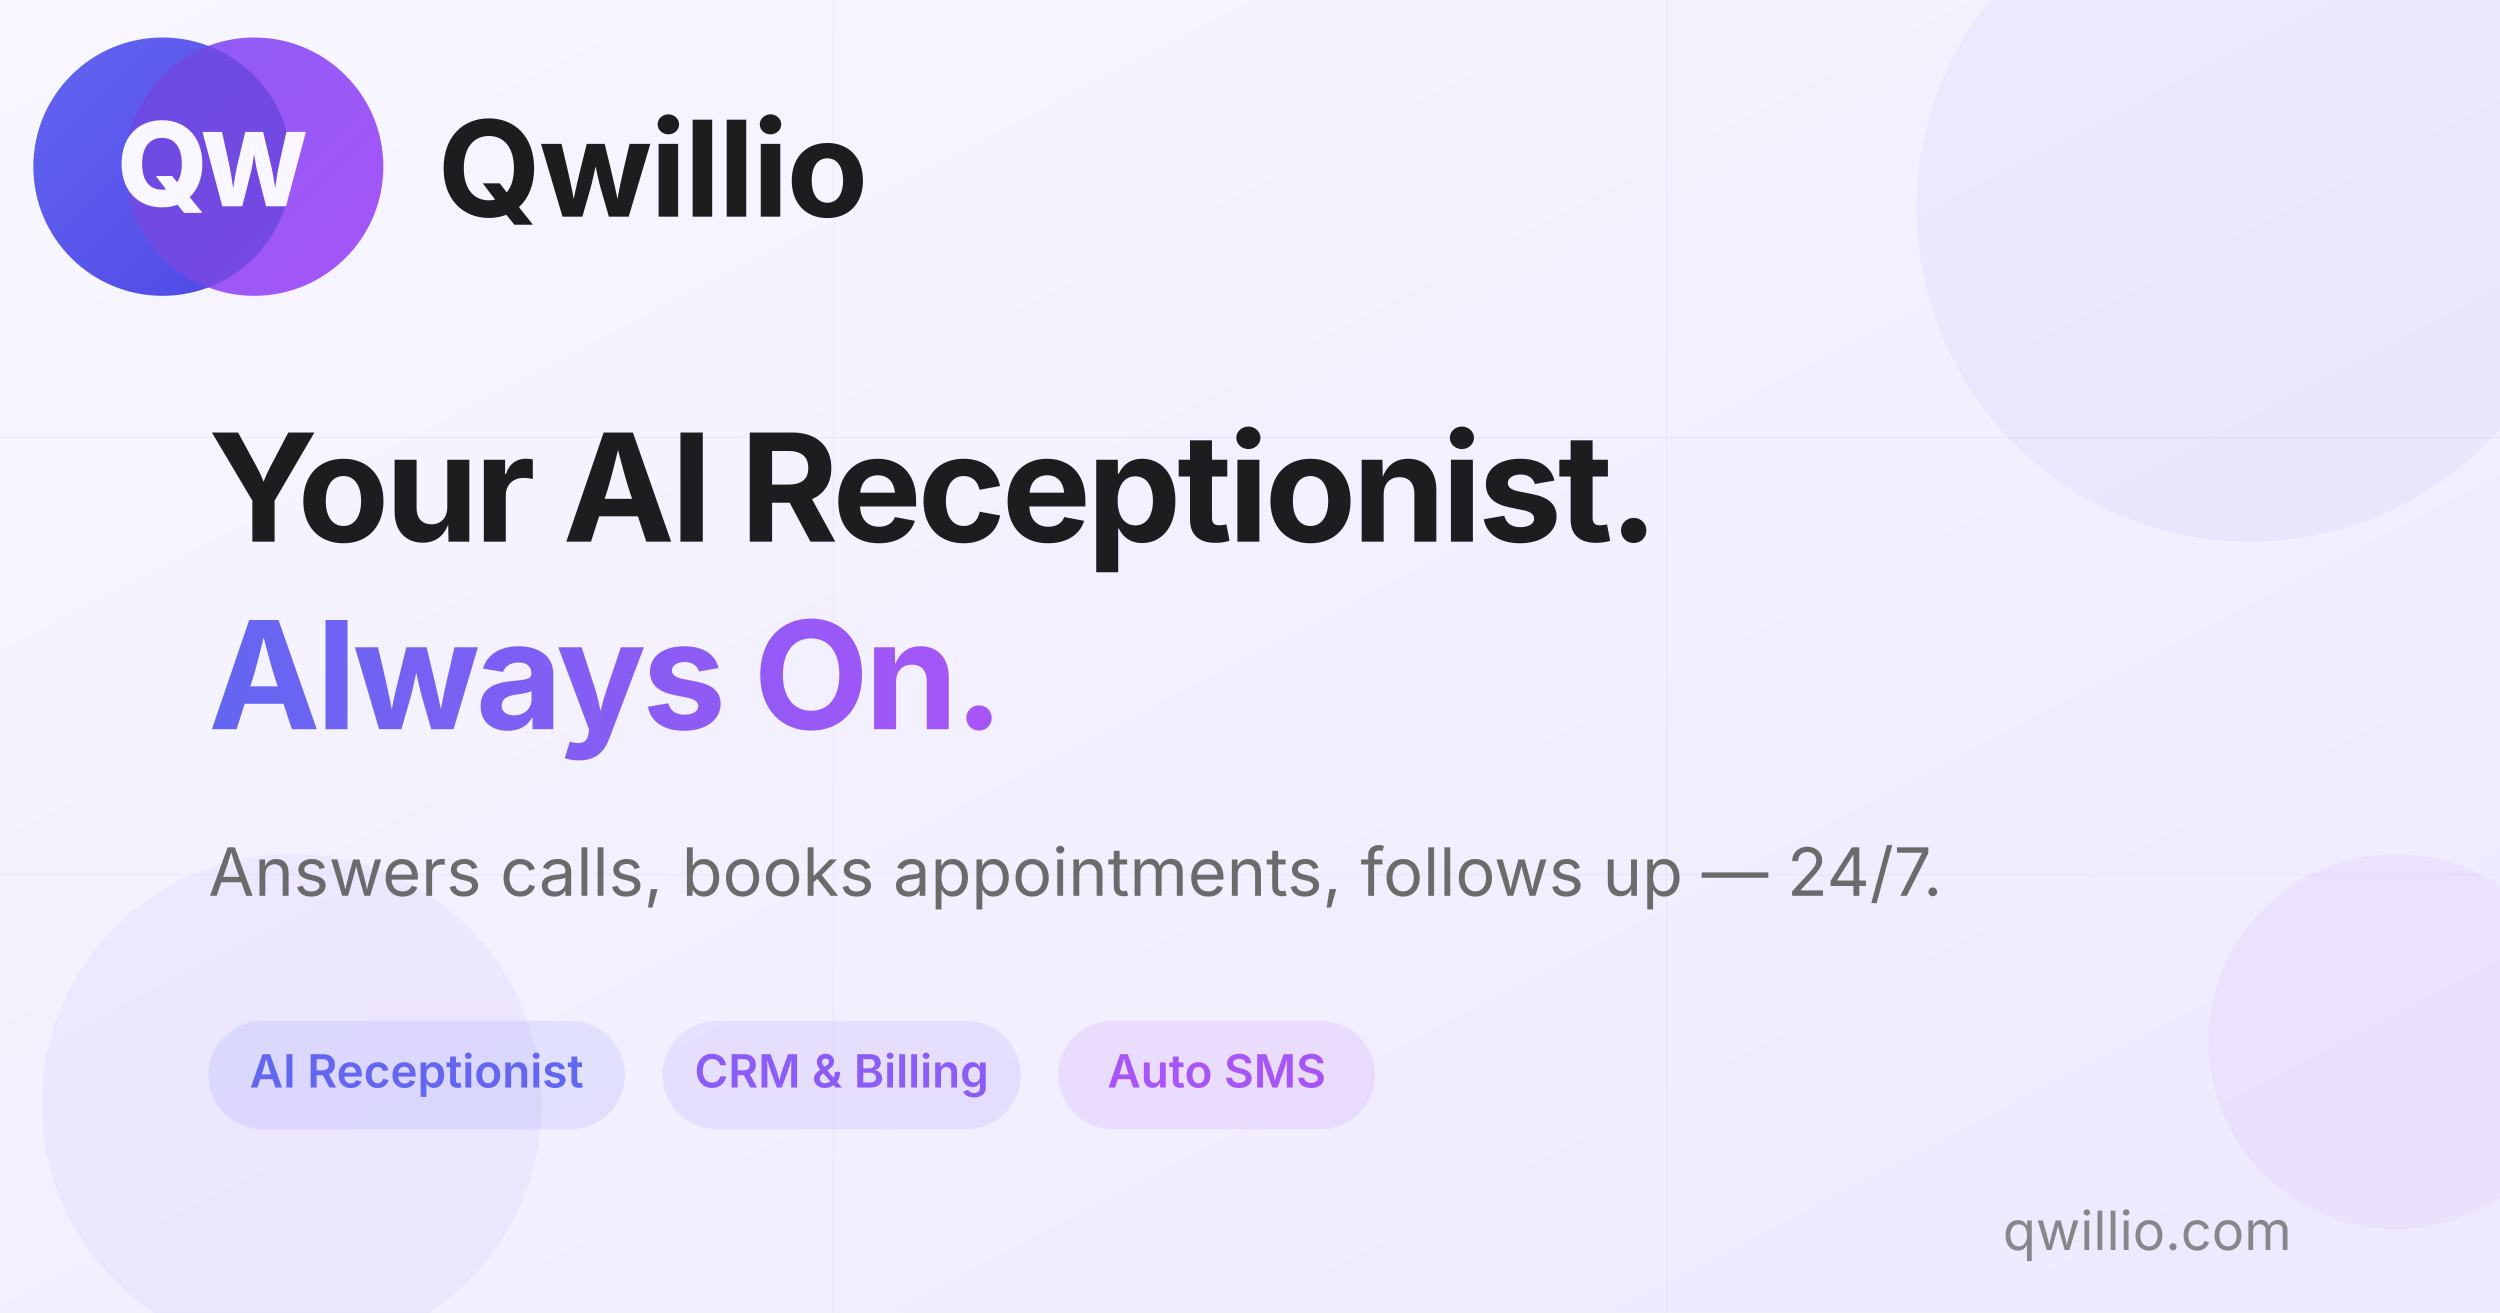
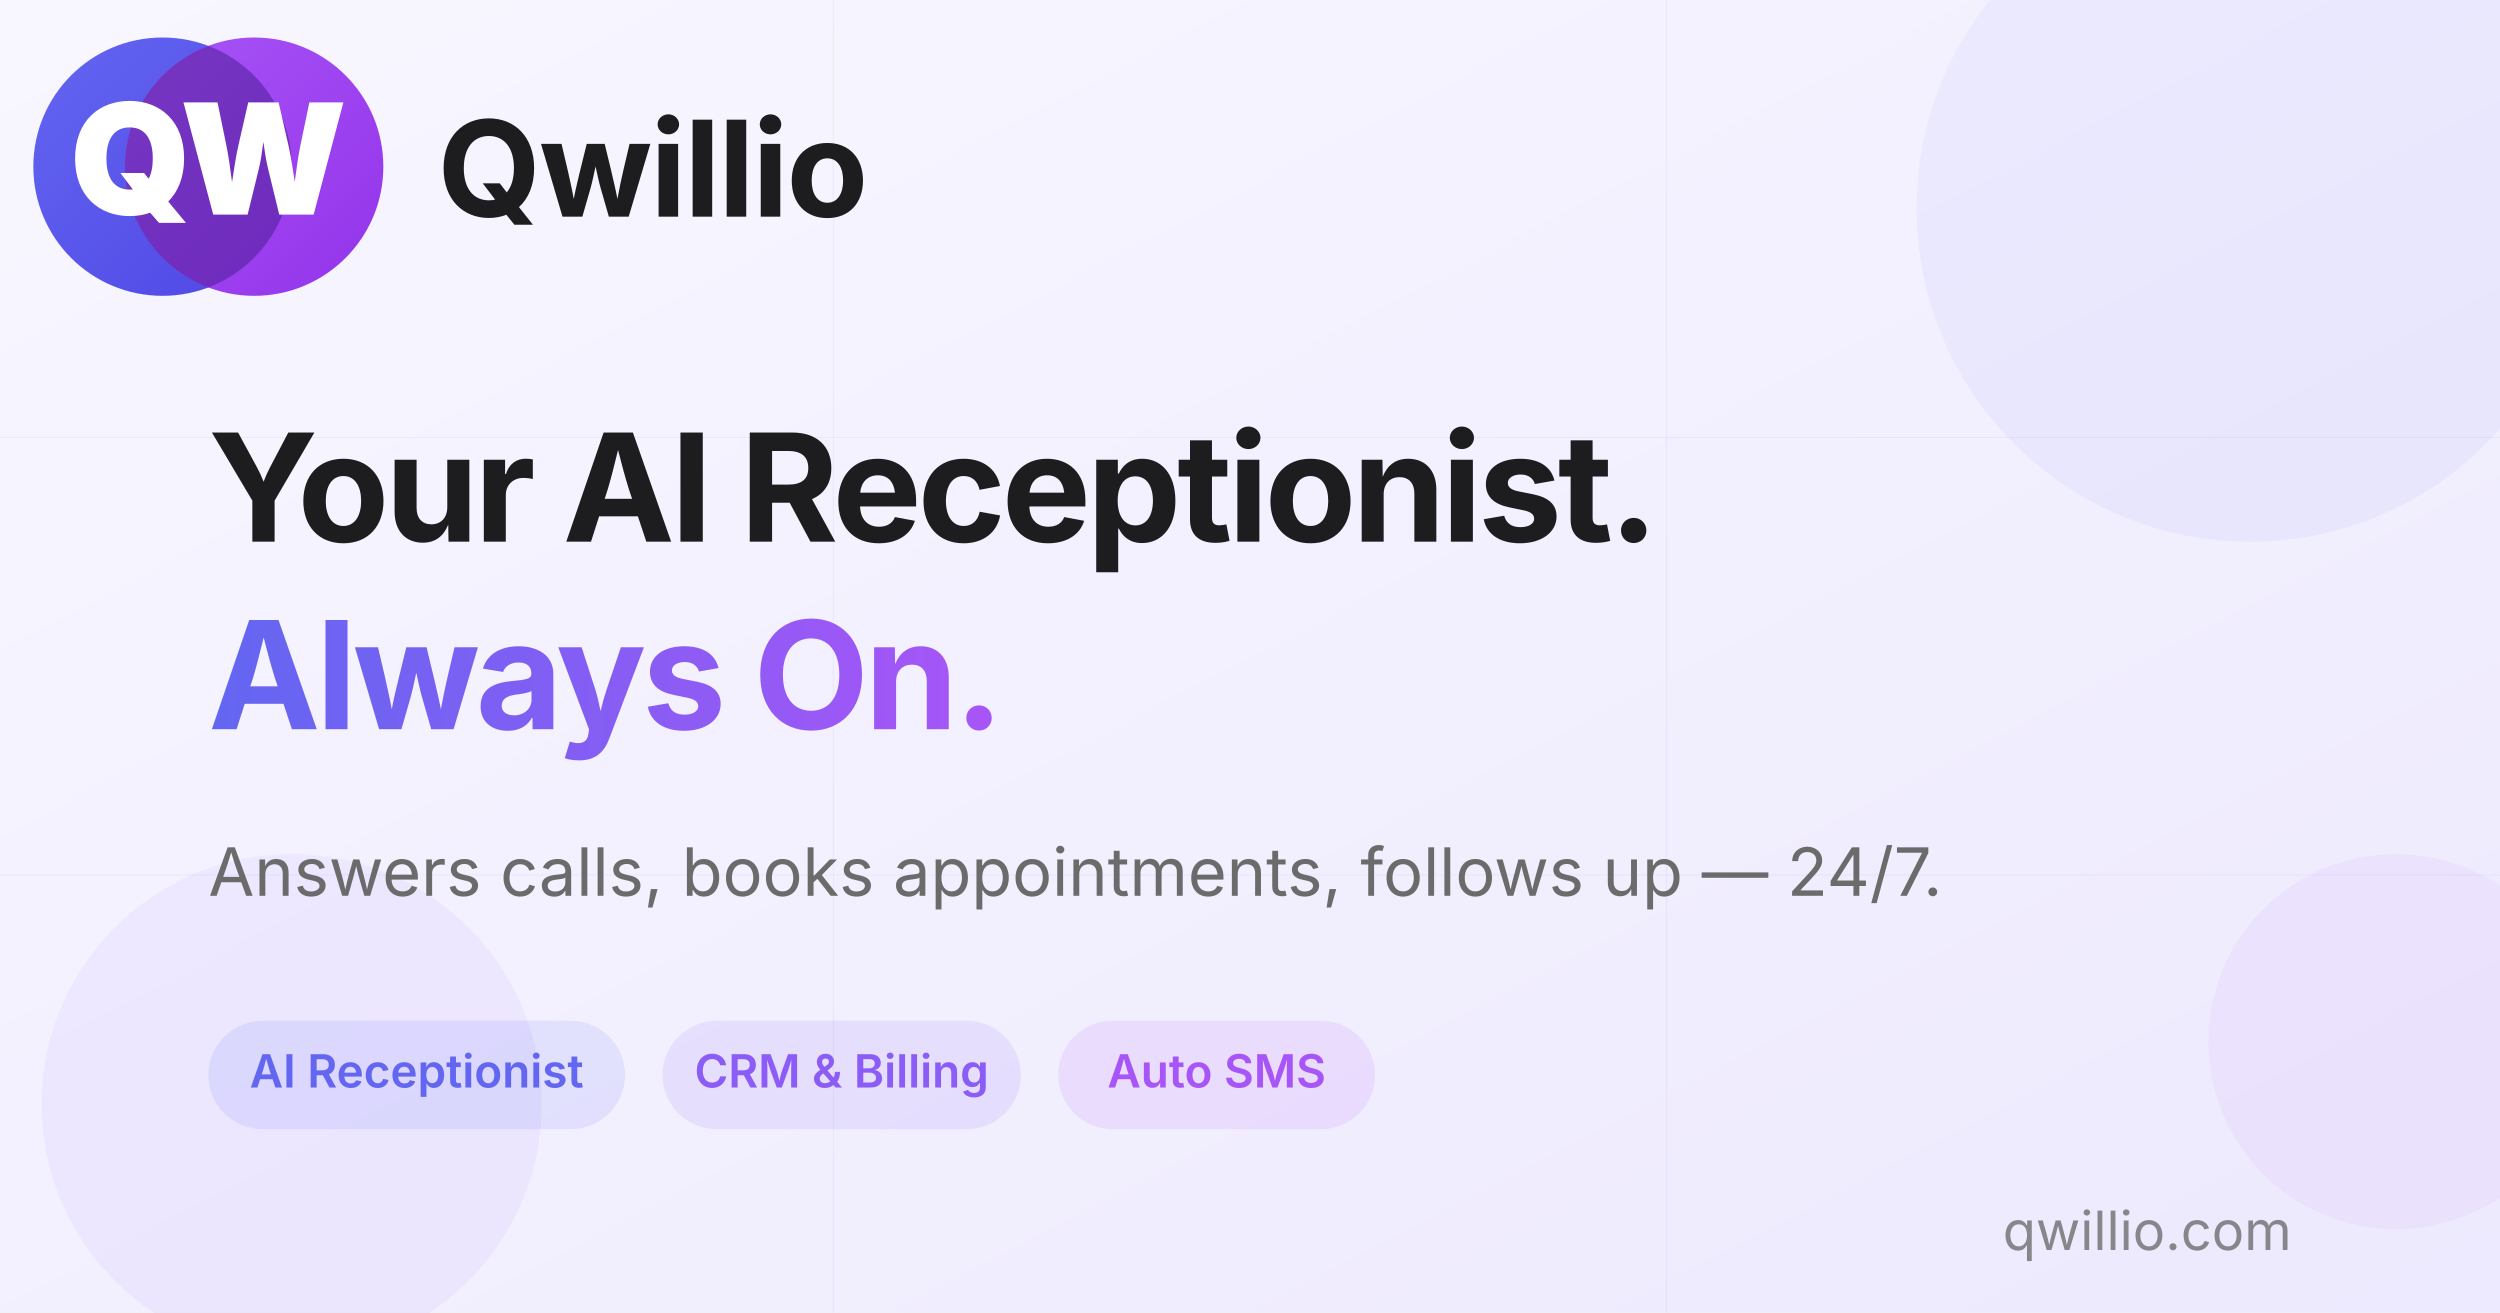
<svg xmlns="http://www.w3.org/2000/svg" viewBox="0 0 1200 630" width="1200" height="630">
  <defs>
    <linearGradient id="bg" x1="0%" y1="0%" x2="100%" y2="100%">
      <stop offset="0%" stop-color="#f8f7ff" />
      <stop offset="100%" stop-color="#ede9fe" />
    </linearGradient>
    <linearGradient id="qa" x1="0%" y1="0%" x2="100%" y2="100%">
      <stop offset="0%" stop-color="#6366f1" />
      <stop offset="100%" stop-color="#4f46e5" />
    </linearGradient>
    <linearGradient id="wb" x1="0%" y1="0%" x2="100%" y2="100%">
-       <stop offset="0%" stop-color="#8b5cf6" />
-       <stop offset="100%" stop-color="#a855f7" />
+       <stop offset="0%" stop-color="#a855f7" />
+       <stop offset="100%" stop-color="#9333ea" />
    </linearGradient>
    <linearGradient id="textgrad" x1="0%" y1="0%" x2="100%" y2="0%">
      <stop offset="0%" stop-color="#6366f1" />
      <stop offset="100%" stop-color="#a855f7" />
    </linearGradient>
    <clipPath id="qclip">
      <circle cx="78" cy="80" r="62" />
    </clipPath>
  </defs>
  <rect width="1200" height="630" fill="url(#bg)" />
  <line x1="0" y1="210" x2="1200" y2="210" stroke="#6366f1" stroke-width="0.5" stroke-opacity="0.08" />
  <line x1="0" y1="420" x2="1200" y2="420" stroke="#6366f1" stroke-width="0.5" stroke-opacity="0.08" />
  <line x1="400" y1="0" x2="400" y2="630" stroke="#6366f1" stroke-width="0.5" stroke-opacity="0.08" />
  <line x1="800" y1="0" x2="800" y2="630" stroke="#6366f1" stroke-width="0.5" stroke-opacity="0.08" />
  <circle cx="1080" cy="100" r="160" fill="#6366f1" fill-opacity="0.06" />
  <circle cx="140" cy="530" r="120" fill="#8b5cf6" fill-opacity="0.07" />
  <circle cx="1150" cy="500" r="90" fill="#a855f7" fill-opacity="0.06" />
  <circle cx="78" cy="80" r="62" fill="url(#qa)" />
  <circle cx="122" cy="80" r="62" fill="url(#wb)" />
-   <circle cx="122" cy="80" r="62" fill="#4338ca" opacity="0.45" clip-path="url(#qclip)" />
-   <text x="78" y="99" text-anchor="middle" font-family="-apple-system, BlinkMacSystemFont, sans-serif" font-size="56" font-weight="800" fill="white" opacity="0.95">Q</text>
-   <text x="122" y="99" text-anchor="middle" font-family="-apple-system, BlinkMacSystemFont, sans-serif" font-size="49" font-weight="800" fill="white" opacity="0.95">W</text>
+   <circle cx="122" cy="80" r="62" fill="#4c1d95" opacity="0.55" clip-path="url(#qclip)" />
+   <text x="100" y="103" text-anchor="middle" font-family="-apple-system, BlinkMacSystemFont, sans-serif" font-size="74" font-weight="900" fill="white" letter-spacing="-2">QW</text>
  <text x="210" y="104" font-family="-apple-system, BlinkMacSystemFont, sans-serif" font-size="64" font-weight="700" letter-spacing="-1" fill="#1d1d1f">Qwillio</text>
  <text x="100" y="260" font-family="-apple-system, BlinkMacSystemFont, sans-serif" font-size="72" font-weight="700" letter-spacing="-2" fill="#1d1d1f">Your AI Receptionist.</text>
  <text x="100" y="350" font-family="-apple-system, BlinkMacSystemFont, sans-serif" font-size="72" font-weight="700" letter-spacing="-2" fill="url(#textgrad)">Always On.</text>
  <text x="100" y="430" font-family="-apple-system, BlinkMacSystemFont, sans-serif" font-size="32" fill="#6b6b6b">Answers calls, books appointments, follows up — 24/7.</text>
  <rect x="100" y="490" width="200" height="52" rx="26" fill="#6366f1" fill-opacity="0.12" />
  <text x="200" y="522" text-anchor="middle" font-family="-apple-system, BlinkMacSystemFont, sans-serif" font-size="22" font-weight="600" fill="#6366f1">AI Receptionist</text>
  <rect x="318" y="490" width="172" height="52" rx="26" fill="#8b5cf6" fill-opacity="0.12" />
  <text x="404" y="522" text-anchor="middle" font-family="-apple-system, BlinkMacSystemFont, sans-serif" font-size="22" font-weight="600" fill="#8b5cf6">CRM &amp; Billing</text>
  <rect x="508" y="490" width="152" height="52" rx="26" fill="#a855f7" fill-opacity="0.12" />
  <text x="584" y="522" text-anchor="middle" font-family="-apple-system, BlinkMacSystemFont, sans-serif" font-size="22" font-weight="600" fill="#a855f7">Auto SMS</text>
  <text x="1100" y="600" text-anchor="end" font-family="-apple-system, BlinkMacSystemFont, sans-serif" font-size="26" fill="#86868b">qwillio.com</text>
</svg>
